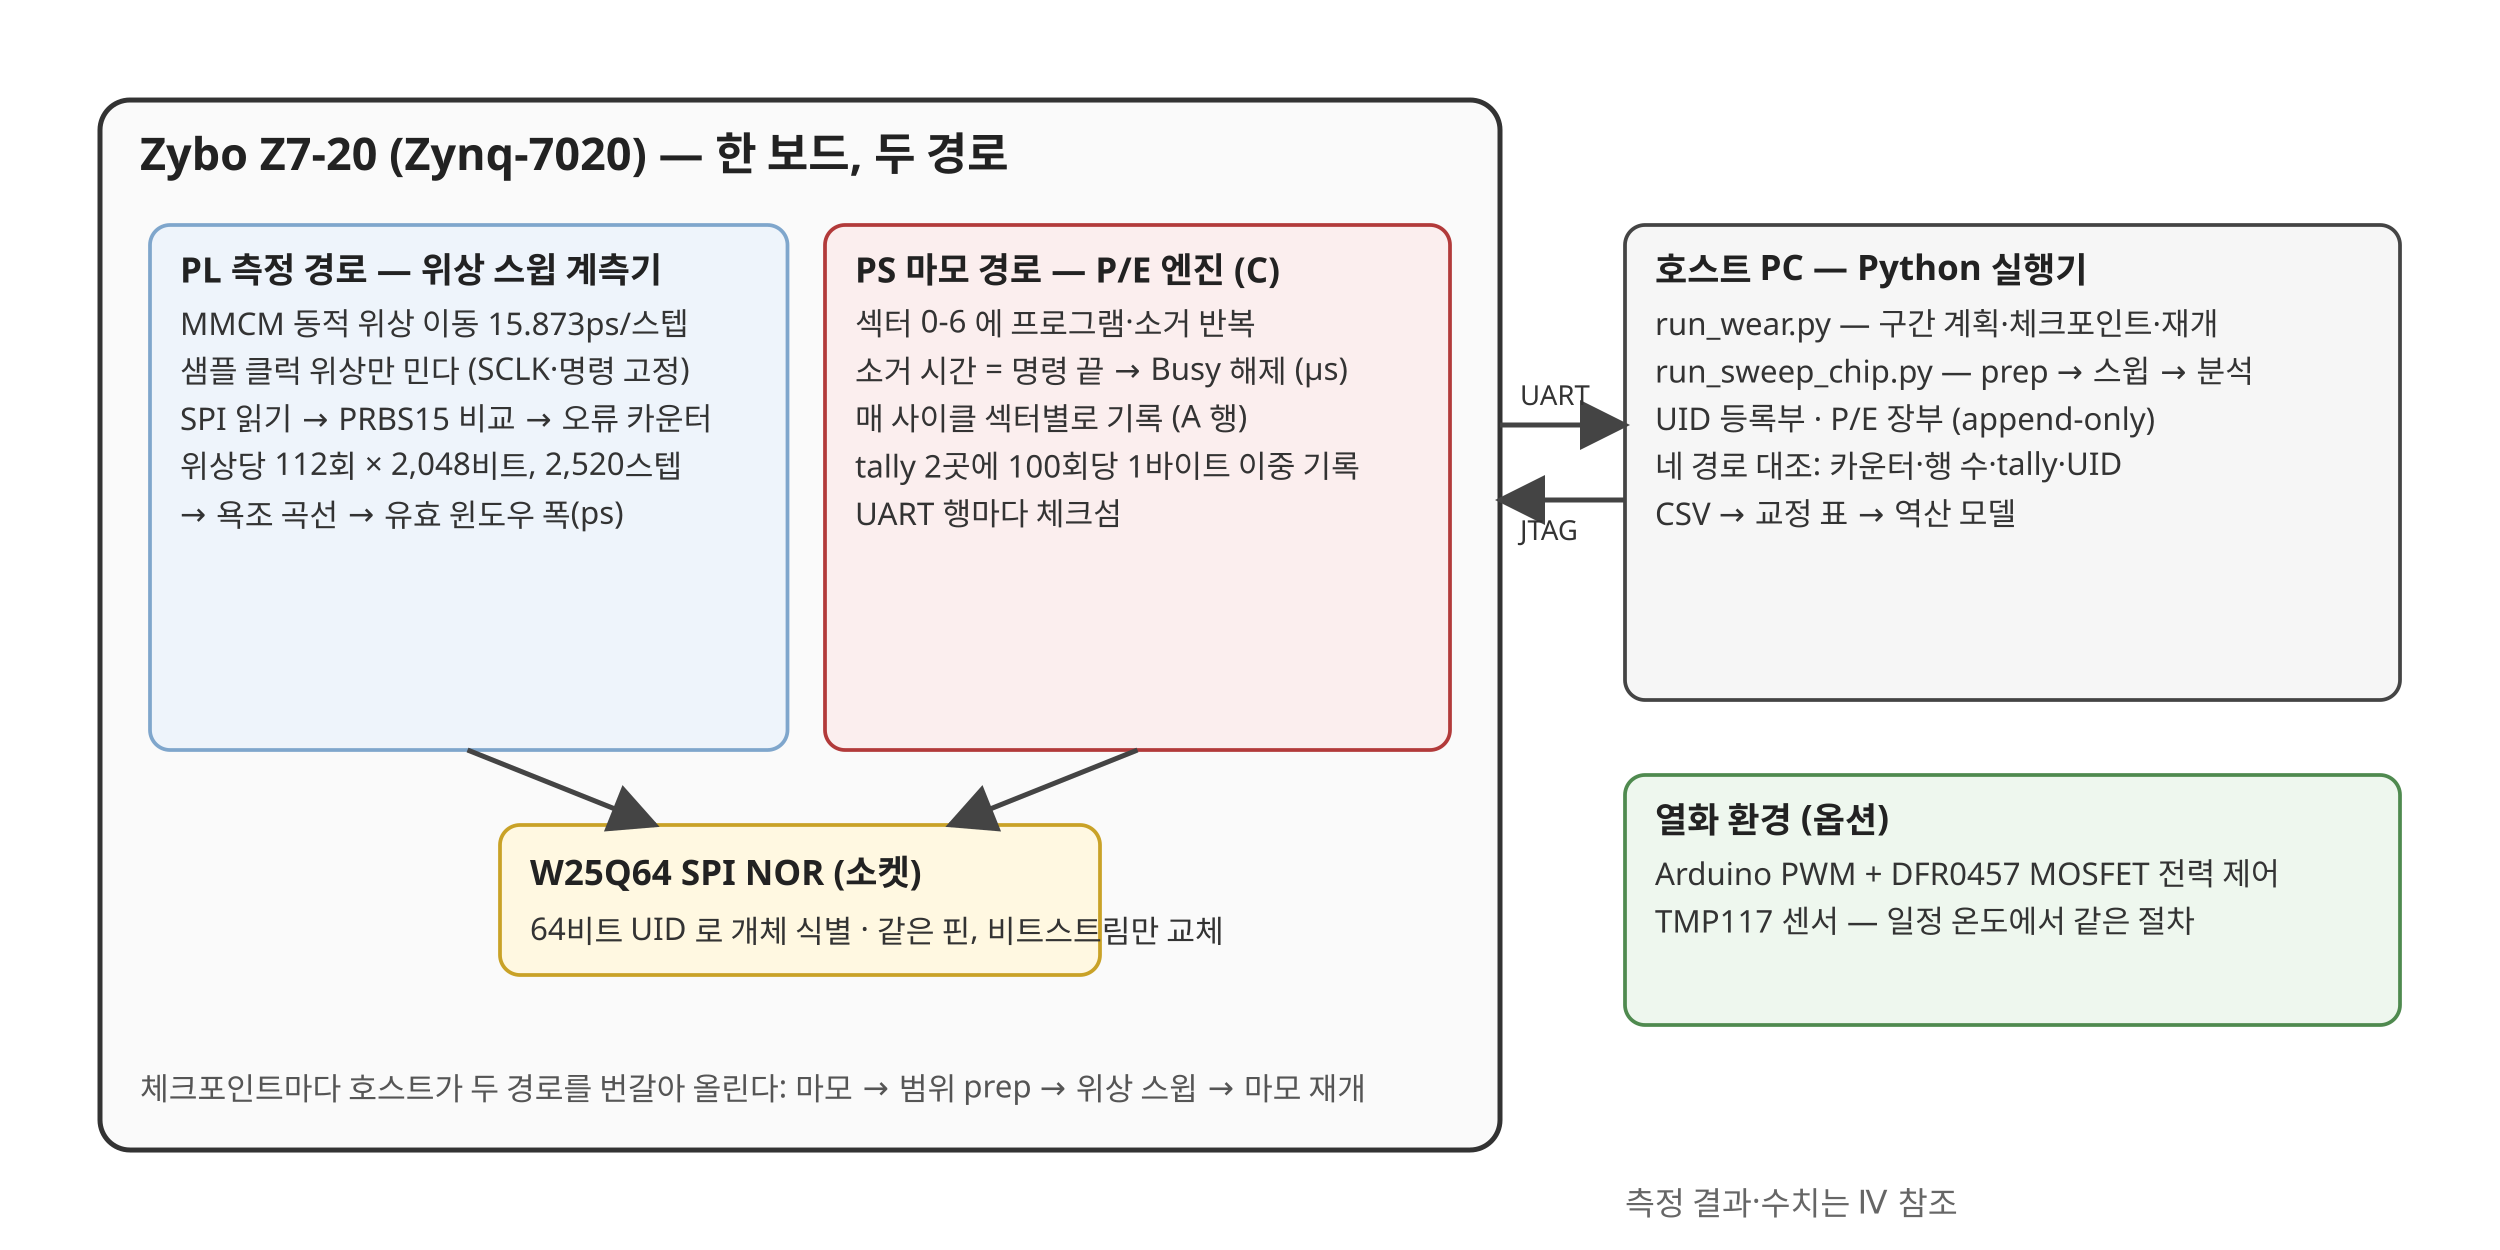
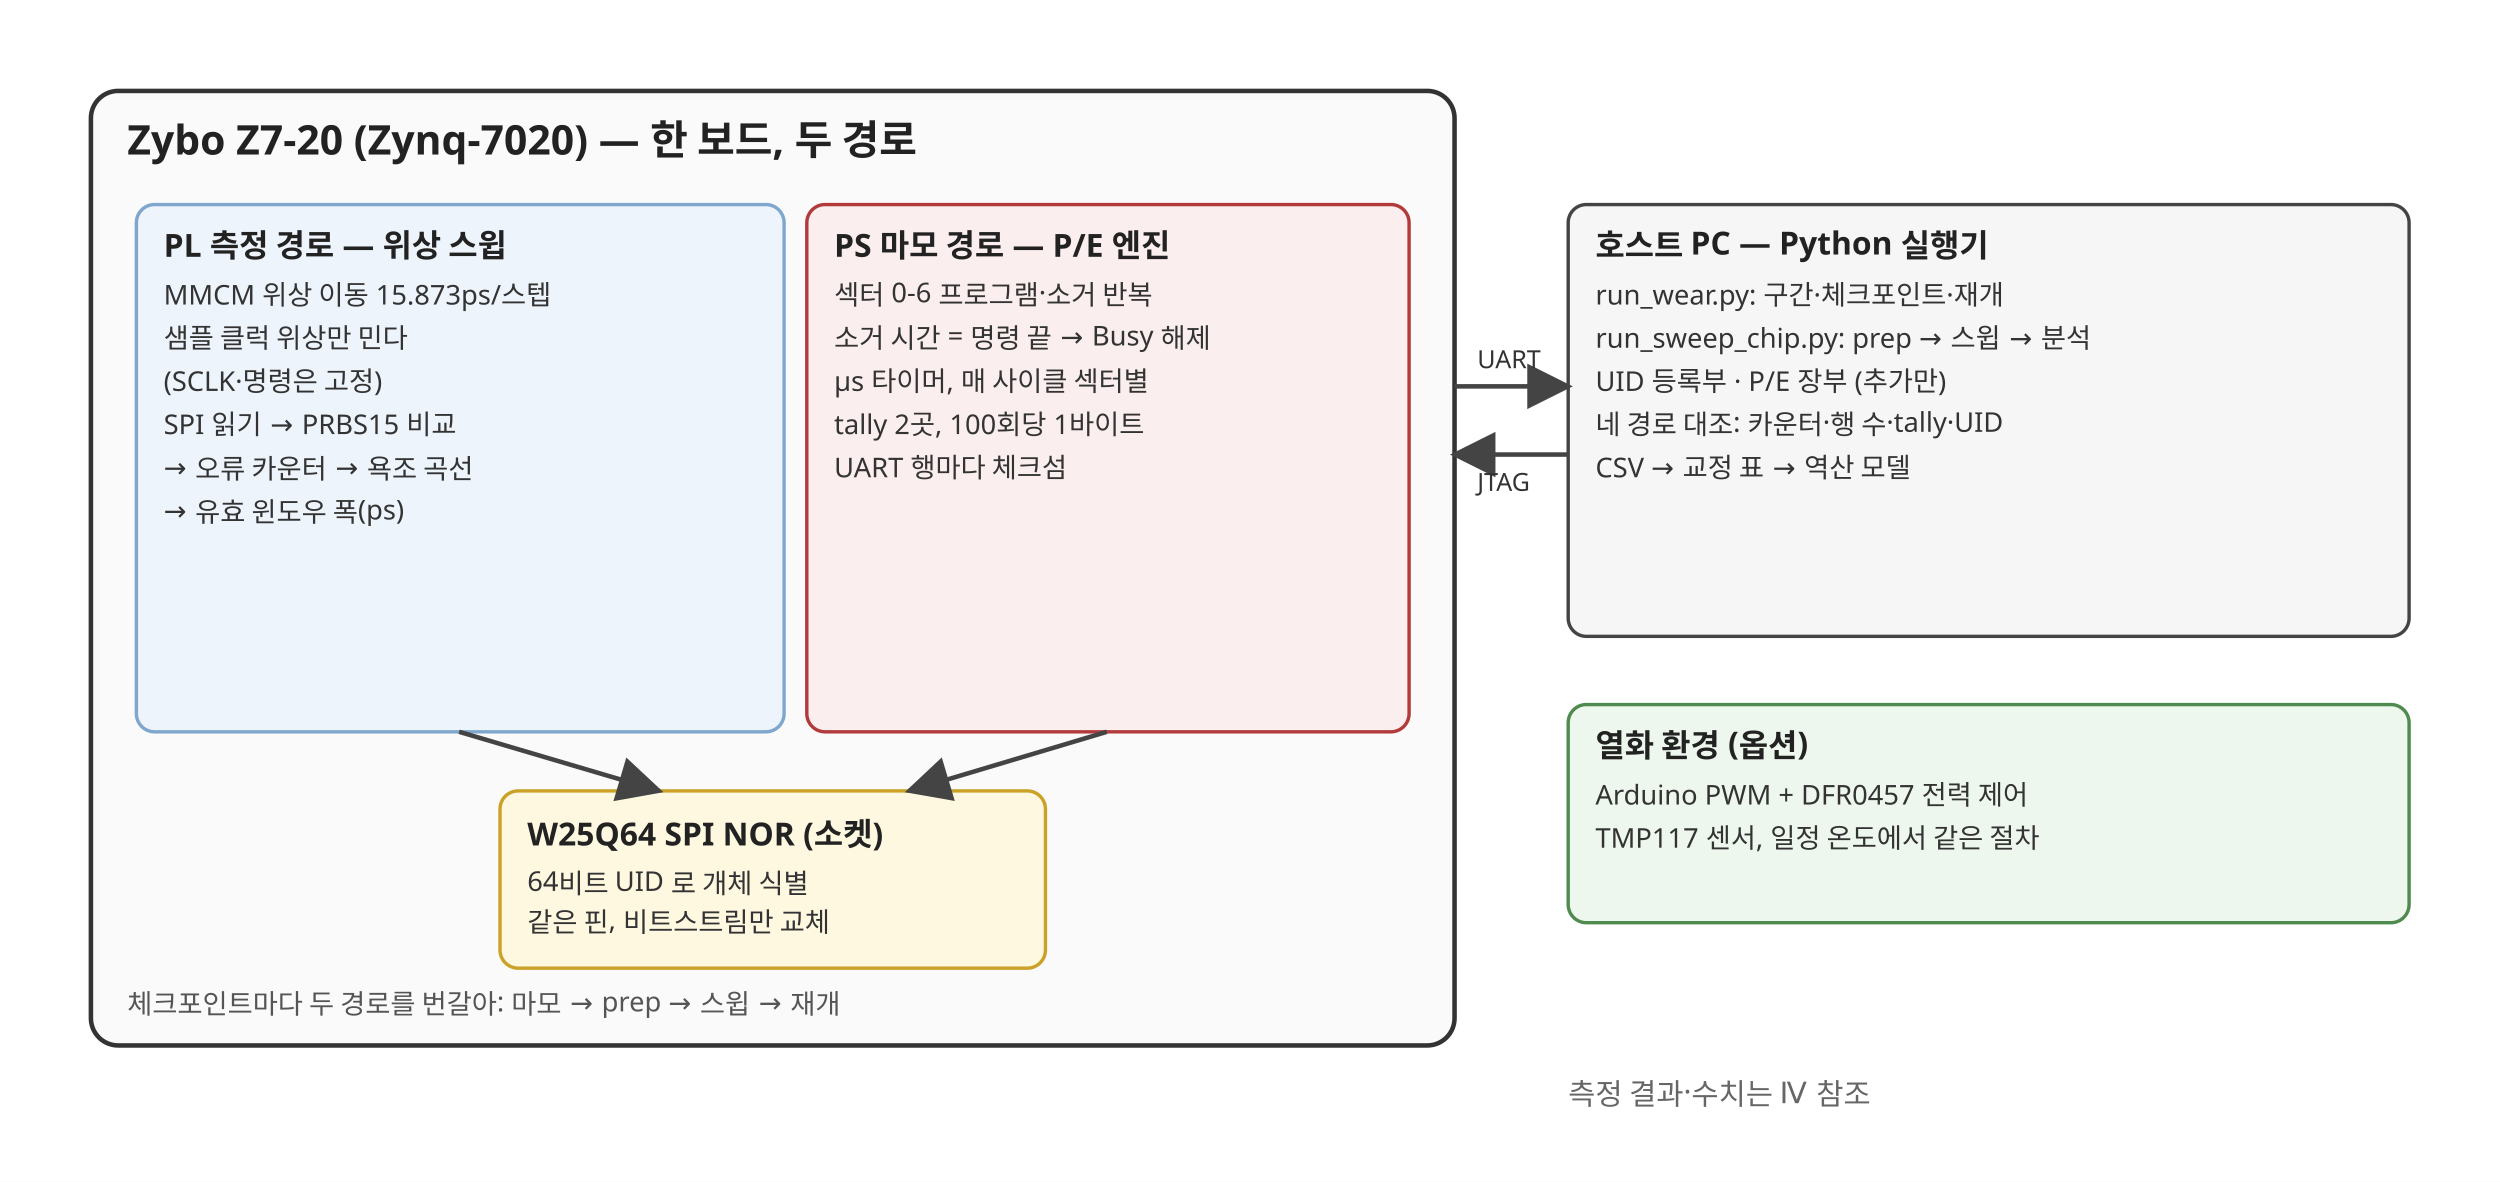
- <svg xmlns="http://www.w3.org/2000/svg" viewBox="0 0 1000 500" font-family="Pretendard, Noto Sans KR, Malgun Gothic, Apple SD Gothic Neo, sans-serif" font-size="14">
-   <rect width="1000" height="500" fill="white" />
+ <svg xmlns="http://www.w3.org/2000/svg" viewBox="0 0 1100 520" font-family="Pretendard, Noto Sans KR, Malgun Gothic, Apple SD Gothic Neo, sans-serif" font-size="14">
+   <rect width="1100" height="520" fill="white" />
  <defs>
    <marker id="ah" markerWidth="10" markerHeight="10" refX="9" refY="5" orient="auto">
      <path d="M0,0 L10,5 L0,10 z" fill="#444" />
    </marker>
  </defs>
-   <rect x="40" y="40" width="560" height="420" rx="12" fill="#fafafa" stroke="#333" stroke-width="2" />
+   <rect x="40" y="40" width="600" height="420" rx="12" fill="#fafafa" stroke="#333" stroke-width="2" />
  <text x="56" y="68" font-size="18" font-weight="700" fill="#222">Zybo Z7-20 (Zynq-7020) — 한 보드, 두 경로</text>
-   <rect x="60" y="90" width="255" height="210" rx="8" fill="#eef4fb" stroke="#7fa6cc" stroke-width="1.5" />
-   <text x="72" y="113" font-weight="700" fill="#222">PL  측정 경로 — 위상 스윕 계측기</text>
-   <text x="72" y="134" font-size="12.5" fill="#333">MMCM 동적 위상 이동 15.873ps/스텝</text>
-   <text x="72" y="153" font-size="12.5" fill="#333">샘플 클럭 위상만 민다 (SCLK·명령 고정)</text>
-   <text x="72" y="172" font-size="12.5" fill="#333">SPI 읽기 → PRBS15 비교 → 오류 카운터</text>
-   <text x="72" y="191" font-size="12.5" fill="#333">위상당 112회 × 2,048비트, 2,520스텝</text>
-   <text x="72" y="210" font-size="12.5" fill="#333">→ 욕조 곡선 → 유효 윈도우 폭(ps)</text>
-   <rect x="330" y="90" width="250" height="210" rx="8" fill="#fbeeee" stroke="#b23a3a" stroke-width="1.5" />
-   <text x="342" y="113" font-weight="700" fill="#222">PS  마모 경로 — P/E 엔진 (C)</text>
-   <text x="342" y="134" font-size="12.5" fill="#333">섹터 0-6 에 프로그램·소거 반복</text>
-   <text x="342" y="153" font-size="12.5" fill="#333">소거 시간 = 명령 끝 → Busy 해제 (µs)</text>
-   <text x="342" y="172" font-size="12.5" fill="#333">매 사이클 섹터별로 기록 (A 행)</text>
-   <text x="342" y="191" font-size="12.5" fill="#333">tally 2곳에 100회당 1바이트 이중 기록</text>
-   <text x="342" y="210" font-size="12.5" fill="#333">UART 행마다 체크섬</text>
-   <rect x="200" y="330" width="240" height="60" rx="8" fill="#fff8e1" stroke="#c9a227" stroke-width="1.5" />
-   <text x="212" y="354" font-weight="700" fill="#222">W25Q64 SPI NOR (소켓)</text>
-   <text x="212" y="376" font-size="12.5" fill="#333">64비트 UID 로 개체 식별 · 같은 핀, 비트스트림만 교체</text>
-   <line x1="187" y1="300" x2="262" y2="330" stroke="#444" stroke-width="2" marker-end="url(#ah)" />
-   <line x1="455" y1="300" x2="380" y2="330" stroke="#444" stroke-width="2" marker-end="url(#ah)" />
-   <text x="56" y="440" font-size="12.5" fill="#555">체크포인트마다 호스트가 두 경로를 번갈아 올린다: 마모 → 범위 prep → 위상 스윕 → 마모 재개</text>
-   <rect x="650" y="90" width="310" height="190" rx="8" fill="#f6f6f6" stroke="#444" stroke-width="1.5" />
-   <text x="662" y="113" font-weight="700" fill="#222">호스트 PC — Python 실행기</text>
-   <text x="662" y="134" font-size="12.5" fill="#333">run_wear.py — 구간 계획·체크포인트·재개</text>
-   <text x="662" y="153" font-size="12.5" fill="#333">run_sweep_chip.py — prep → 스윕 → 분석</text>
-   <text x="662" y="172" font-size="12.5" fill="#333">UID 등록부 · P/E 장부 (append-only)</text>
-   <text x="662" y="191" font-size="12.5" fill="#333">네 경로 대조: 카운터·행 수·tally·UID</text>
-   <text x="662" y="210" font-size="12.5" fill="#333">CSV → 교정 표 → 역산 모델</text>
-   <rect x="650" y="310" width="310" height="100" rx="8" fill="#eef7ee" stroke="#4f8a4f" stroke-width="1.5" />
-   <text x="662" y="333" font-weight="700" fill="#222">열화 환경 (옵션)</text>
-   <text x="662" y="354" font-size="12.5" fill="#333">Arduino PWM + DFR0457 MOSFET 전력 제어</text>
-   <text x="662" y="373" font-size="12.5" fill="#333">TMP117 센서 — 일정 온도에서 같은 절차</text>
-   <line x1="600" y1="170" x2="650" y2="170" stroke="#444" stroke-width="2" marker-end="url(#ah)" />
-   <line x1="650" y1="200" x2="600" y2="200" stroke="#444" stroke-width="2" marker-end="url(#ah)" />
-   <text x="608" y="162" font-size="11" fill="#333">UART</text>
-   <text x="608" y="216" font-size="11" fill="#333">JTAG</text>
-   <text x="650" y="486" font-size="13" fill="#666">측정 결과·수치는 Ⅳ 참조</text>
+   <rect x="60" y="90" width="285" height="232" rx="8" fill="#eef4fb" stroke="#7fa6cc" stroke-width="1.5" />
+   <text x="72" y="113" font-weight="700" fill="#222">PL  측정 경로 — 위상 스윕</text>
+   <text x="72" y="134" font-size="12" fill="#333">MMCM 위상 이동 15.873ps/스텝</text>
+   <text x="72" y="153" font-size="12" fill="#333">샘플 클럭 위상만 민다</text>
+   <text x="72" y="172" font-size="12" fill="#333">(SCLK·명령은 고정)</text>
+   <text x="72" y="191" font-size="12" fill="#333">SPI 읽기 → PRBS15 비교</text>
+   <text x="72" y="210" font-size="12" fill="#333">→ 오류 카운터 → 욕조 곡선</text>
+   <text x="72" y="229" font-size="12" fill="#333">→ 유효 윈도우 폭(ps)</text>
+   <rect x="355" y="90" width="265" height="232" rx="8" fill="#fbeeee" stroke="#b23a3a" stroke-width="1.5" />
+   <text x="367" y="113" font-weight="700" fill="#222">PS  마모 경로 — P/E 엔진</text>
+   <text x="367" y="134" font-size="12" fill="#333">섹터 0-6 프로그램·소거 반복</text>
+   <text x="367" y="153" font-size="12" fill="#333">소거 시간 = 명령 끝 → Busy 해제</text>
+   <text x="367" y="172" font-size="12" fill="#333">µs 타이머, 매 사이클 섹터별</text>
+   <text x="367" y="191" font-size="12" fill="#333">tally 2곳, 100회당 1바이트</text>
+   <text x="367" y="210" font-size="12" fill="#333">UART 행마다 체크섬</text>
+   <rect x="220" y="348" width="240" height="78" rx="8" fill="#fff8e1" stroke="#c9a227" stroke-width="1.5" />
+   <text x="232" y="372" font-weight="700" fill="#222">W25Q64 SPI NOR (소켓)</text>
+   <text x="232" y="392" font-size="12" fill="#333">64비트 UID 로 개체 식별</text>
+   <text x="232" y="410" font-size="12" fill="#333">같은 핀, 비트스트림만 교체</text>
+   <line x1="202" y1="322" x2="290" y2="348" stroke="#444" stroke-width="2" marker-end="url(#ah)" />
+   <line x1="487" y1="322" x2="400" y2="348" stroke="#444" stroke-width="2" marker-end="url(#ah)" />
+   <text x="56" y="446" font-size="12" fill="#555">체크포인트마다 두 경로를 번갈아: 마모 → prep → 스윕 → 재개</text>
+   <rect x="690" y="90" width="370" height="190" rx="8" fill="#f6f6f6" stroke="#444" stroke-width="1.5" />
+   <text x="702" y="113" font-weight="700" fill="#222">호스트 PC — Python 실행기</text>
+   <text x="702" y="134" font-size="12" fill="#333">run_wear.py: 구간·체크포인트·재개</text>
+   <text x="702" y="153" font-size="12" fill="#333">run_sweep_chip.py: prep → 스윕 → 분석</text>
+   <text x="702" y="172" font-size="12" fill="#333">UID 등록부 · P/E 장부 (추가만)</text>
+   <text x="702" y="191" font-size="12" fill="#333">네 경로 대조: 카운터·행 수·tally·UID</text>
+   <text x="702" y="210" font-size="12" fill="#333">CSV → 교정 표 → 역산 모델</text>
+   <rect x="690" y="310" width="370" height="96" rx="8" fill="#eef7ee" stroke="#4f8a4f" stroke-width="1.5" />
+   <text x="702" y="333" font-weight="700" fill="#222">열화 환경 (옵션)</text>
+   <text x="702" y="354" font-size="12" fill="#333">Arduino PWM + DFR0457 전력 제어</text>
+   <text x="702" y="373" font-size="12" fill="#333">TMP117 센서, 일정 온도에서 같은 절차</text>
+   <line x1="640" y1="170" x2="690" y2="170" stroke="#444" stroke-width="2" marker-end="url(#ah)" />
+   <line x1="690" y1="200" x2="640" y2="200" stroke="#444" stroke-width="2" marker-end="url(#ah)" />
+   <text x="650" y="162" font-size="11" fill="#333">UART</text>
+   <text x="650" y="216" font-size="11" fill="#333">JTAG</text>
+   <text x="690" y="486" font-size="13" fill="#666">측정 결과·수치는 Ⅳ 참조</text>
</svg>
